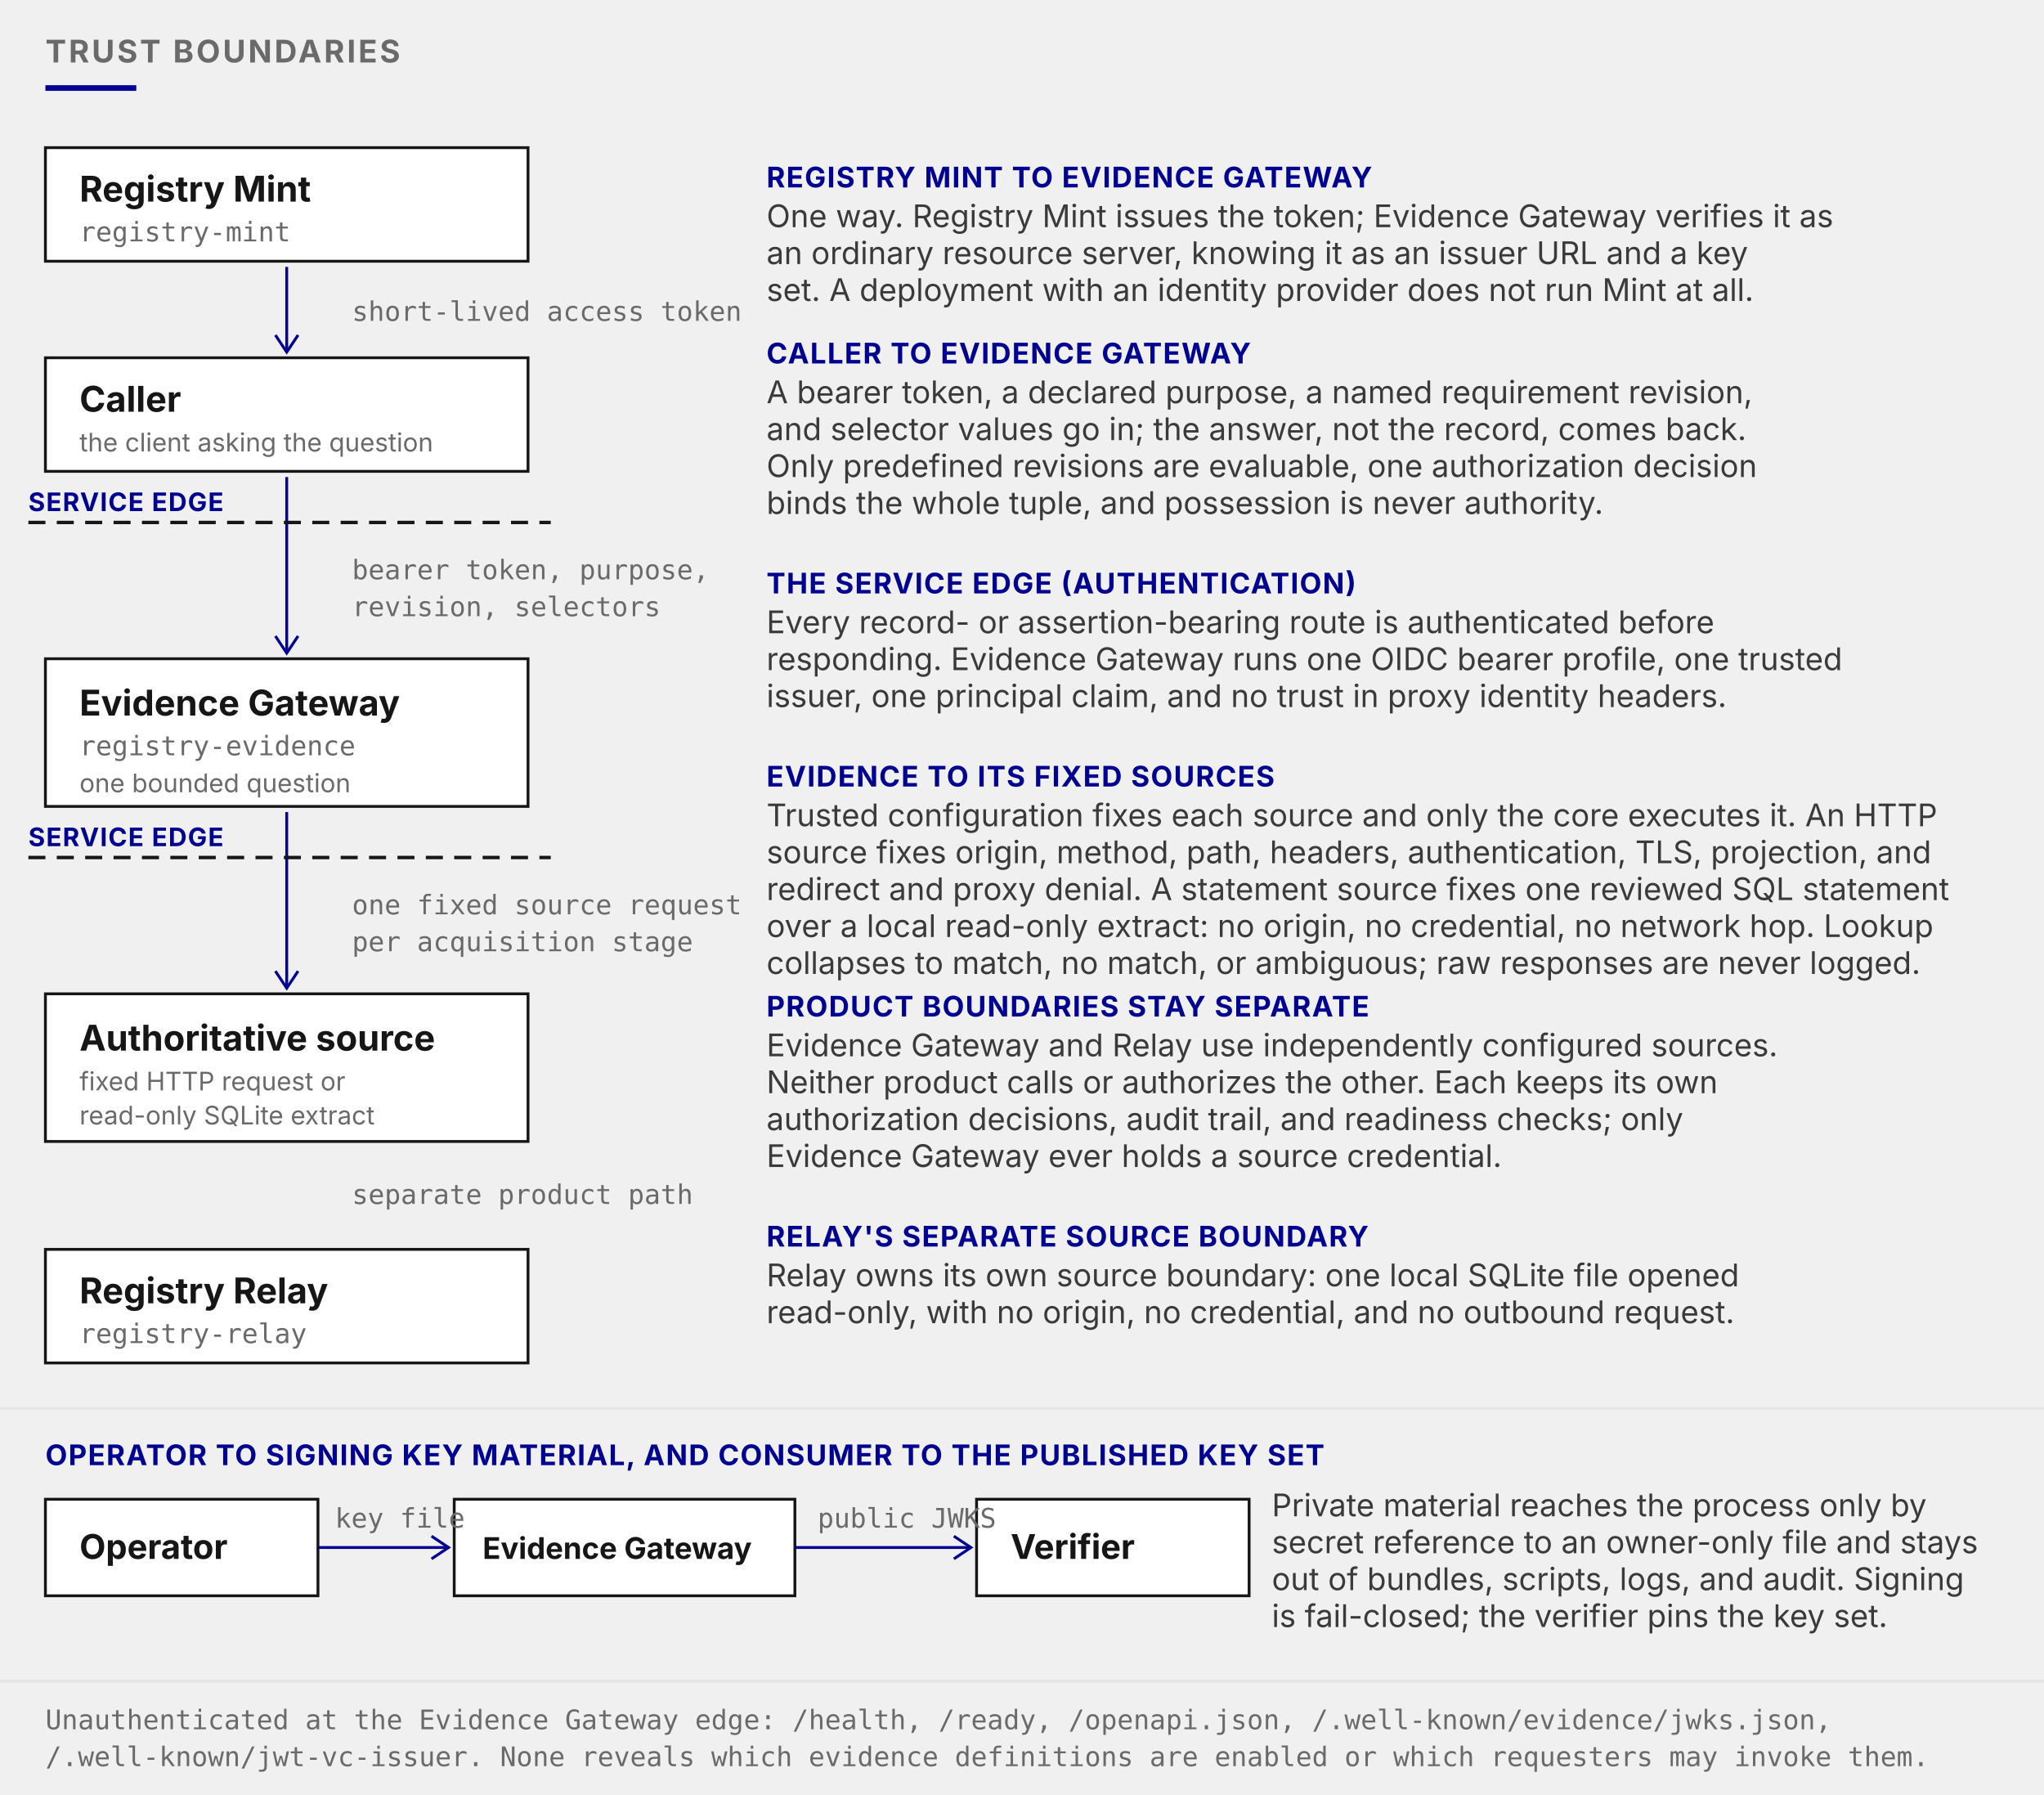
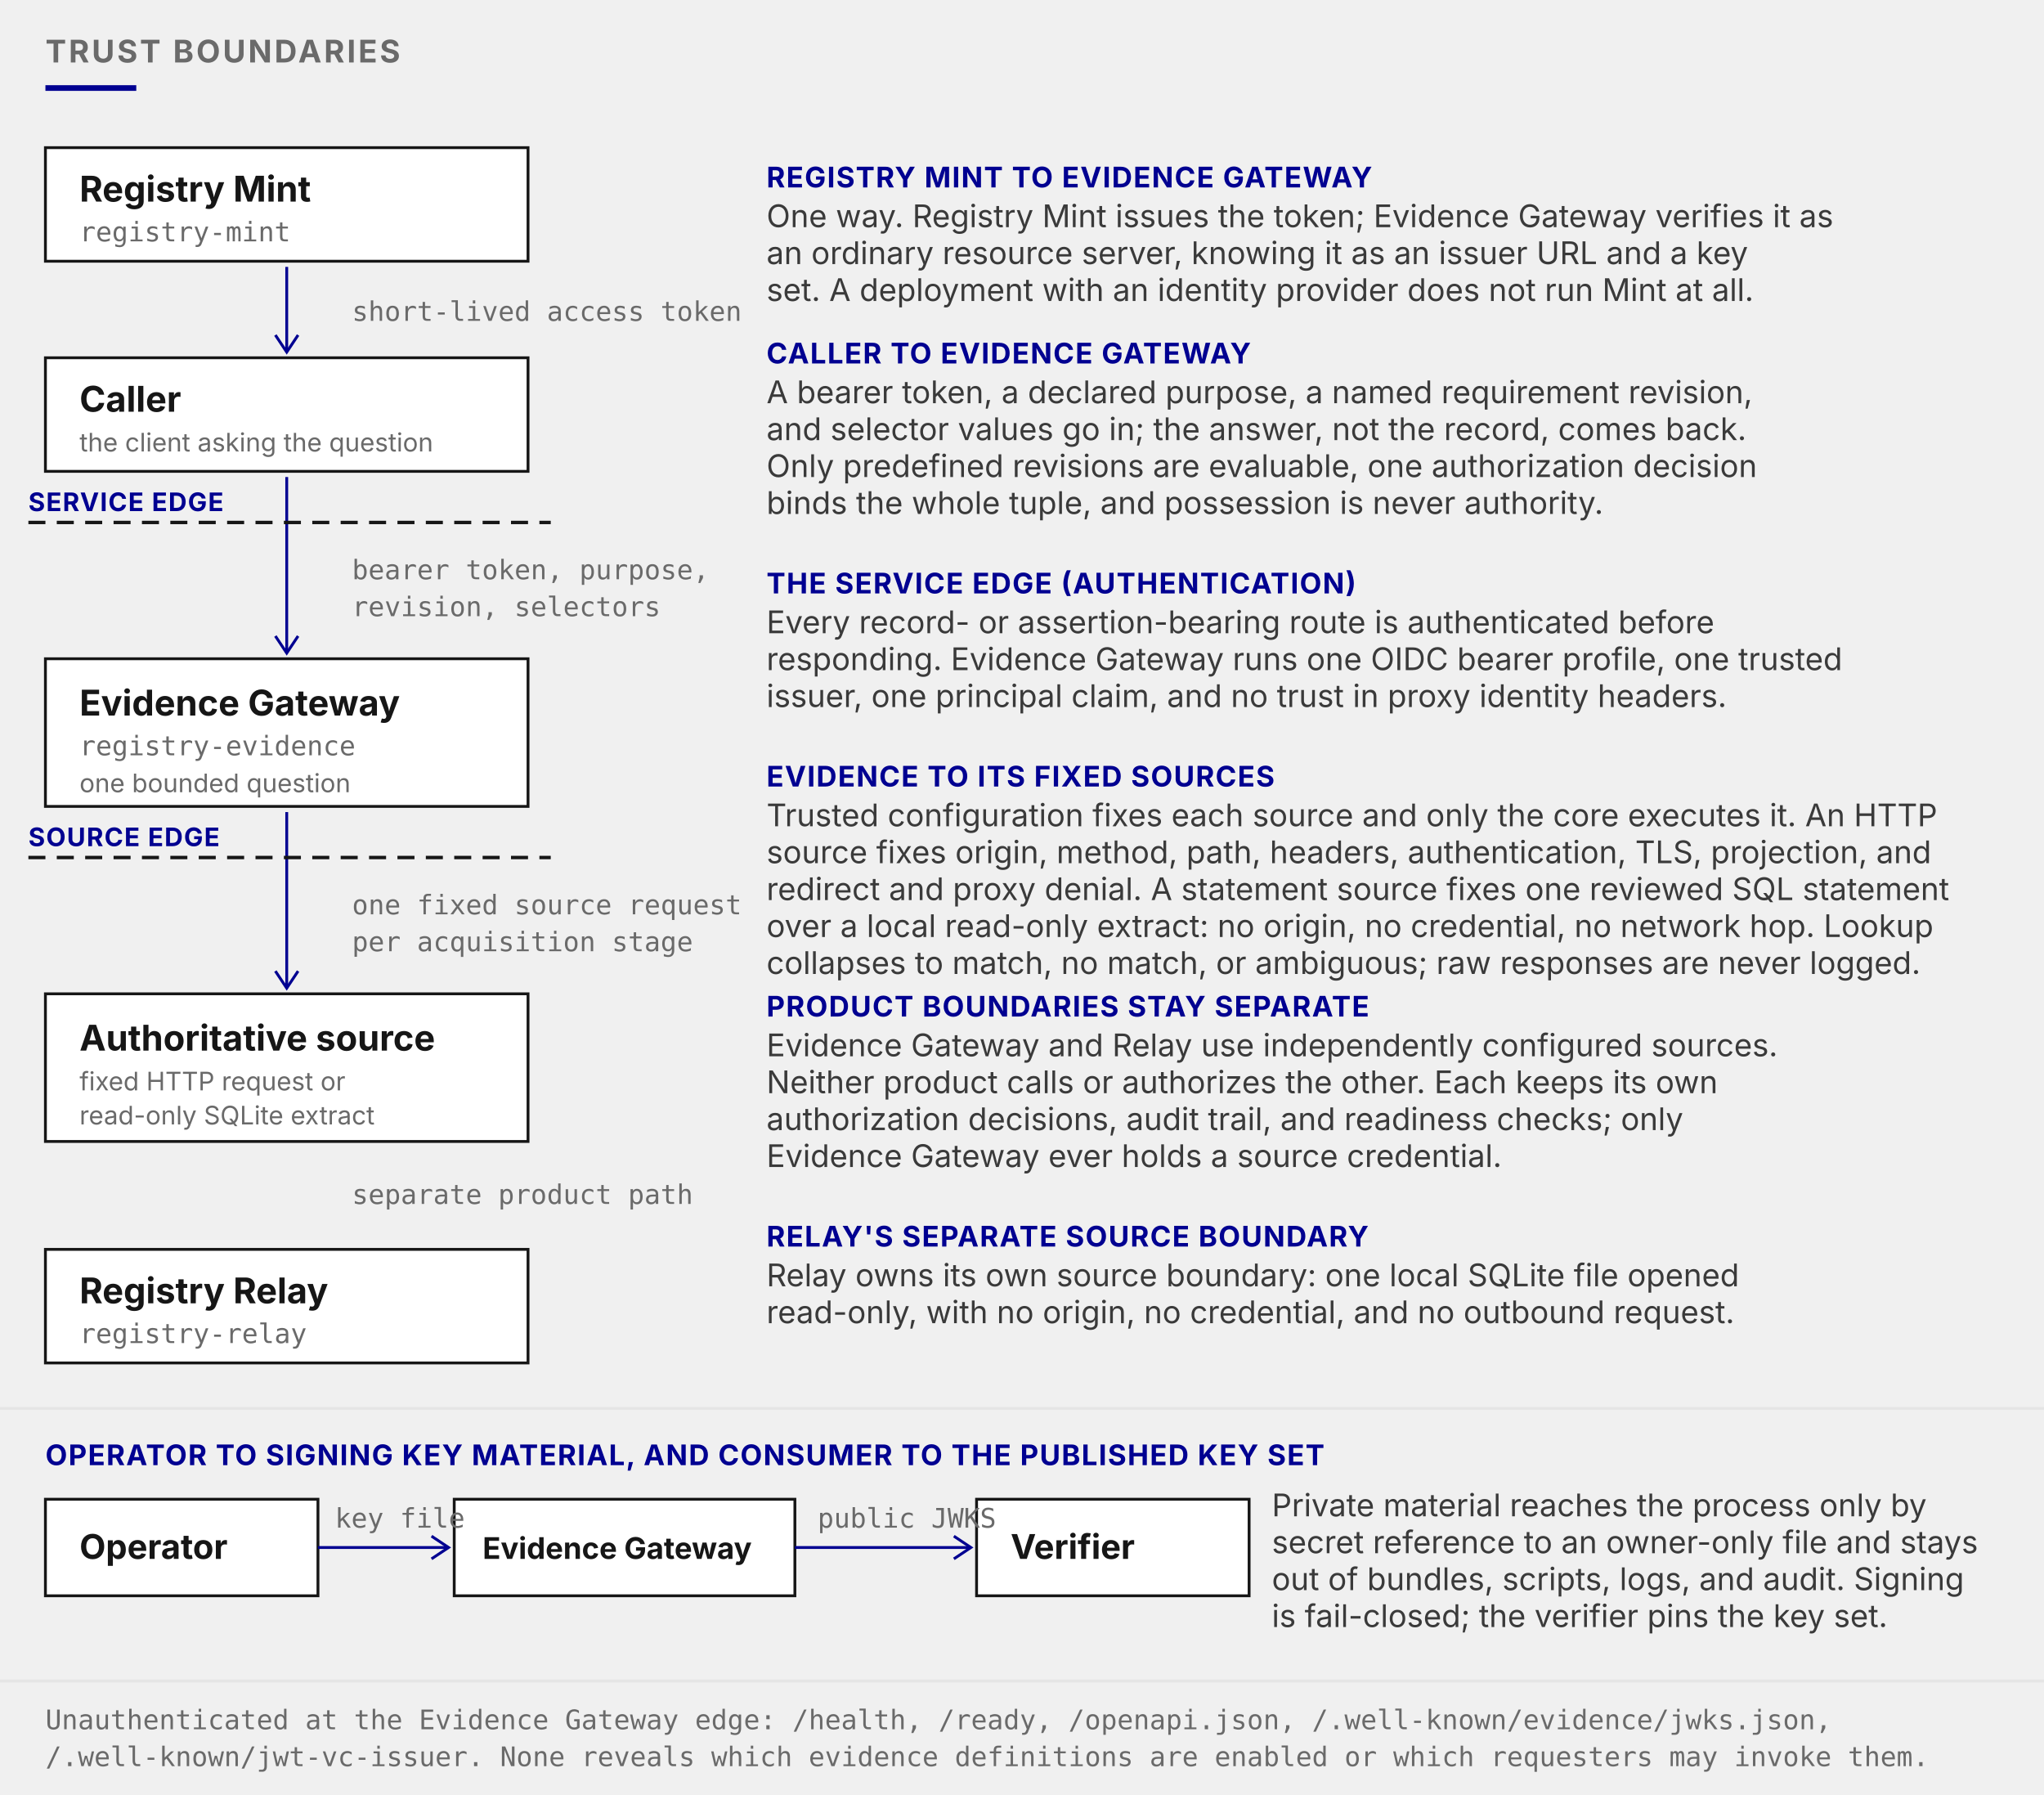
<svg xmlns="http://www.w3.org/2000/svg" viewBox="0 0 720 632" role="img" font-family="'Public Sans', system-ui, -apple-system, BlinkMacSystemFont, sans-serif" text-rendering="geometricPrecision">
  <text x="16" y="22" fill="#6a6a6a" font-size="11" font-weight="700" letter-spacing="0.08em">TRUST BOUNDARIES</text>
  <rect x="16" y="30" width="32" height="2" fill="#000091" />
  <g fill="#ffffff" stroke="#161616" stroke-width="1">
    <rect x="16" y="52" width="170" height="40" />
    <rect x="16" y="126" width="170" height="40" />
    <rect x="16" y="232" width="170" height="52" />
    <rect x="16" y="350" width="170" height="52" />
    <rect x="16" y="440" width="170" height="40" />
  </g>
  <g fill="#161616" font-size="12.5" font-weight="700">
    <text x="28" y="71">Registry Mint</text>
    <text x="28" y="145">Caller</text>
    <text x="28" y="252">Evidence Gateway</text>
    <text x="28" y="370">Authoritative source</text>
    <text x="28" y="459">Registry Relay</text>
  </g>
  <g fill="#6a6a6a" font-size="9.5" font-family="'IBM Plex Mono', ui-monospace, SFMono-Regular, monospace">
    <text x="28" y="85">registry-mint</text>
    <text x="28" y="266">registry-evidence</text>
    <text x="28" y="473">registry-relay</text>
  </g>
  <g fill="#6a6a6a" font-size="9">
    <text x="28" y="159">the client asking the question</text>
    <text x="28" y="279">one bounded question</text>
    <text x="28" y="384">fixed HTTP request or</text>
    <text x="28" y="396">read-only SQLite extract</text>
  </g>
  <g stroke="#000091" stroke-width="1" fill="none">
    <line x1="101" y1="94" x2="101" y2="124" />
    <polyline points="97,118 101,124 105,118" />
    <line x1="101" y1="168" x2="101" y2="230" />
    <polyline points="97,224 101,230 105,224" />
    <line x1="101" y1="286" x2="101" y2="348" />
    <polyline points="97,342 101,348 105,342" />
  </g>
  <g stroke="#161616" stroke-width="1.2" stroke-dasharray="6 4">
    <line x1="10" y1="184" x2="194" y2="184" />
    <line x1="10" y1="302" x2="194" y2="302" />
  </g>
  <g fill="#000091" font-size="9" font-weight="700" letter-spacing="0.04em">
    <text x="10" y="180">SERVICE EDGE</text>
-     <text x="10" y="298">SERVICE EDGE</text>
+     <text x="10" y="298">SOURCE EDGE</text>
  </g>
  <g fill="#6a6a6a" font-size="9.5" font-family="'IBM Plex Mono', ui-monospace, SFMono-Regular, monospace">
    <text x="124" y="113">short-lived access token</text>
    <text x="124" y="204">bearer token, purpose,</text>
    <text x="124" y="217">revision, selectors</text>
    <text x="124" y="322">one fixed source request</text>
    <text x="124" y="335">per acquisition stage</text>
    <text x="124" y="424">separate product path</text>
  </g>
  <g fill="#000091" font-size="10" font-weight="700" letter-spacing="0.04em">
    <text x="270" y="66">REGISTRY MINT TO EVIDENCE GATEWAY</text>
    <text x="270" y="128">CALLER TO EVIDENCE GATEWAY</text>
    <text x="270" y="209">THE SERVICE EDGE (AUTHENTICATION)</text>
    <text x="270" y="277">EVIDENCE TO ITS FIXED SOURCES</text>
    <text x="270" y="358">PRODUCT BOUNDARIES STAY SEPARATE</text>
    <text x="270" y="439">RELAY'S SEPARATE SOURCE BOUNDARY</text>
  </g>
  <g fill="#3a3a3a" font-size="11">
    <text x="270" y="80">One way. Registry Mint issues the token; Evidence Gateway verifies it as</text>
    <text x="270" y="93">an ordinary resource server, knowing it as an issuer URL and a key</text>
    <text x="270" y="106">set. A deployment with an identity provider does not run Mint at all.</text>
    <text x="270" y="142">A bearer token, a declared purpose, a named requirement revision,</text>
    <text x="270" y="155">and selector values go in; the answer, not the record, comes back.</text>
    <text x="270" y="168">Only predefined revisions are evaluable, one authorization decision</text>
    <text x="270" y="181">binds the whole tuple, and possession is never authority.</text>
    <text x="270" y="223">Every record- or assertion-bearing route is authenticated before</text>
    <text x="270" y="236">responding. Evidence Gateway runs one OIDC bearer profile, one trusted</text>
    <text x="270" y="249">issuer, one principal claim, and no trust in proxy identity headers.</text>
    <text x="270" y="291">Trusted configuration fixes each source and only the core executes it. An HTTP</text>
    <text x="270" y="304">source fixes origin, method, path, headers, authentication, TLS, projection, and</text>
    <text x="270" y="317">redirect and proxy denial. A statement source fixes one reviewed SQL statement</text>
    <text x="270" y="330">over a local read-only extract: no origin, no credential, no network hop. Lookup</text>
    <text x="270" y="343">collapses to match, no match, or ambiguous; raw responses are never logged.</text>
    <text x="270" y="372">Evidence Gateway and Relay use independently configured sources.</text>
    <text x="270" y="385">Neither product calls or authorizes the other. Each keeps its own</text>
    <text x="270" y="398">authorization decisions, audit trail, and readiness checks; only</text>
    <text x="270" y="411">Evidence Gateway ever holds a source credential.</text>
    <text x="270" y="453">Relay owns its own source boundary: one local SQLite file opened</text>
    <text x="270" y="466">read-only, with no origin, no credential, and no outbound request.</text>
  </g>
  <line x1="0" y1="496" x2="720" y2="496" stroke="#e5e5e5" stroke-width="1" />
  <text x="16" y="516" fill="#000091" font-size="10" font-weight="700" letter-spacing="0.04em">OPERATOR TO SIGNING KEY MATERIAL, AND CONSUMER TO THE PUBLISHED KEY SET</text>
  <g fill="#ffffff" stroke="#161616" stroke-width="1">
    <rect x="16" y="528" width="96" height="34" />
    <rect x="160" y="528" width="120" height="34" />
    <rect x="344" y="528" width="96" height="34" />
  </g>
  <g fill="#161616" font-size="12" font-weight="700">
    <text x="28" y="549">Operator</text>
    <text x="170" y="549" font-size="10.5">Evidence Gateway</text>
    <text x="356" y="549">Verifier</text>
  </g>
  <g stroke="#000091" stroke-width="1" fill="none">
    <line x1="112" y1="545" x2="158" y2="545" />
    <polyline points="152,541 158,545 152,549" />
    <line x1="280" y1="545" x2="342" y2="545" />
    <polyline points="336,541 342,545 336,549" />
  </g>
  <g fill="#6a6a6a" font-size="9.5" font-family="'IBM Plex Mono', ui-monospace, SFMono-Regular, monospace">
    <text x="118" y="538">key file</text>
    <text x="288" y="538">public JWKS</text>
  </g>
  <g fill="#3a3a3a" font-size="11">
    <text x="448" y="534">Private material reaches the process only by</text>
    <text x="448" y="547">secret reference to an owner-only file and stays</text>
    <text x="448" y="560">out of bundles, scripts, logs, and audit. Signing</text>
    <text x="448" y="573">is fail-closed; the verifier pins the key set.</text>
  </g>
  <line x1="0" y1="592" x2="720" y2="592" stroke="#e5e5e5" stroke-width="1" />
  <g fill="#6a6a6a" font-size="9.5" font-family="'IBM Plex Mono', ui-monospace, SFMono-Regular, monospace">
    <text x="16" y="609">Unauthenticated at the Evidence Gateway edge: /health, /ready, /openapi.json, /.well-known/evidence/jwks.json,</text>
    <text x="16" y="622">/.well-known/jwt-vc-issuer. None reveals which evidence definitions are enabled or which requesters may invoke them.</text>
  </g>
</svg>
